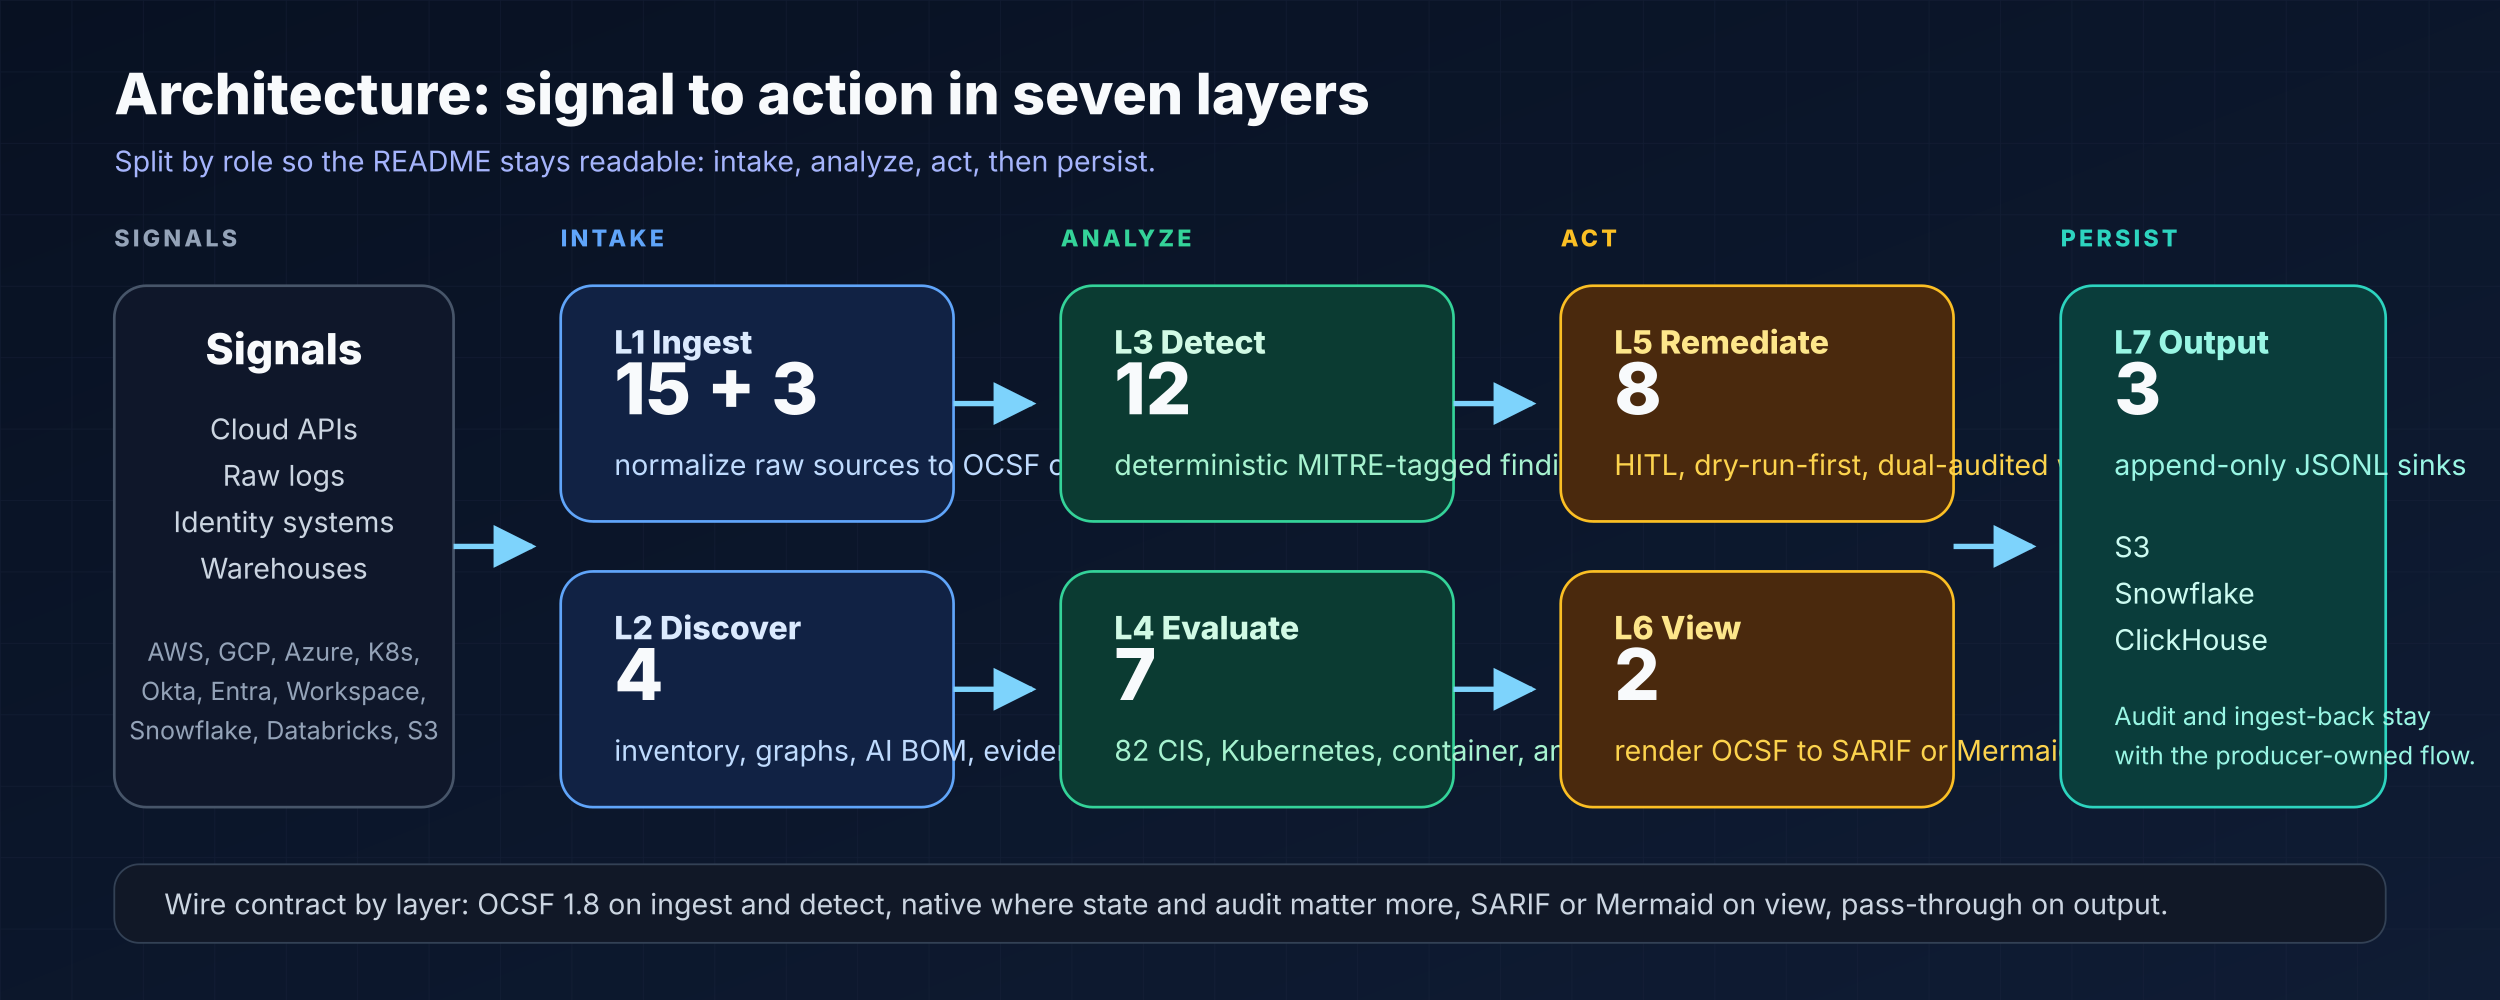
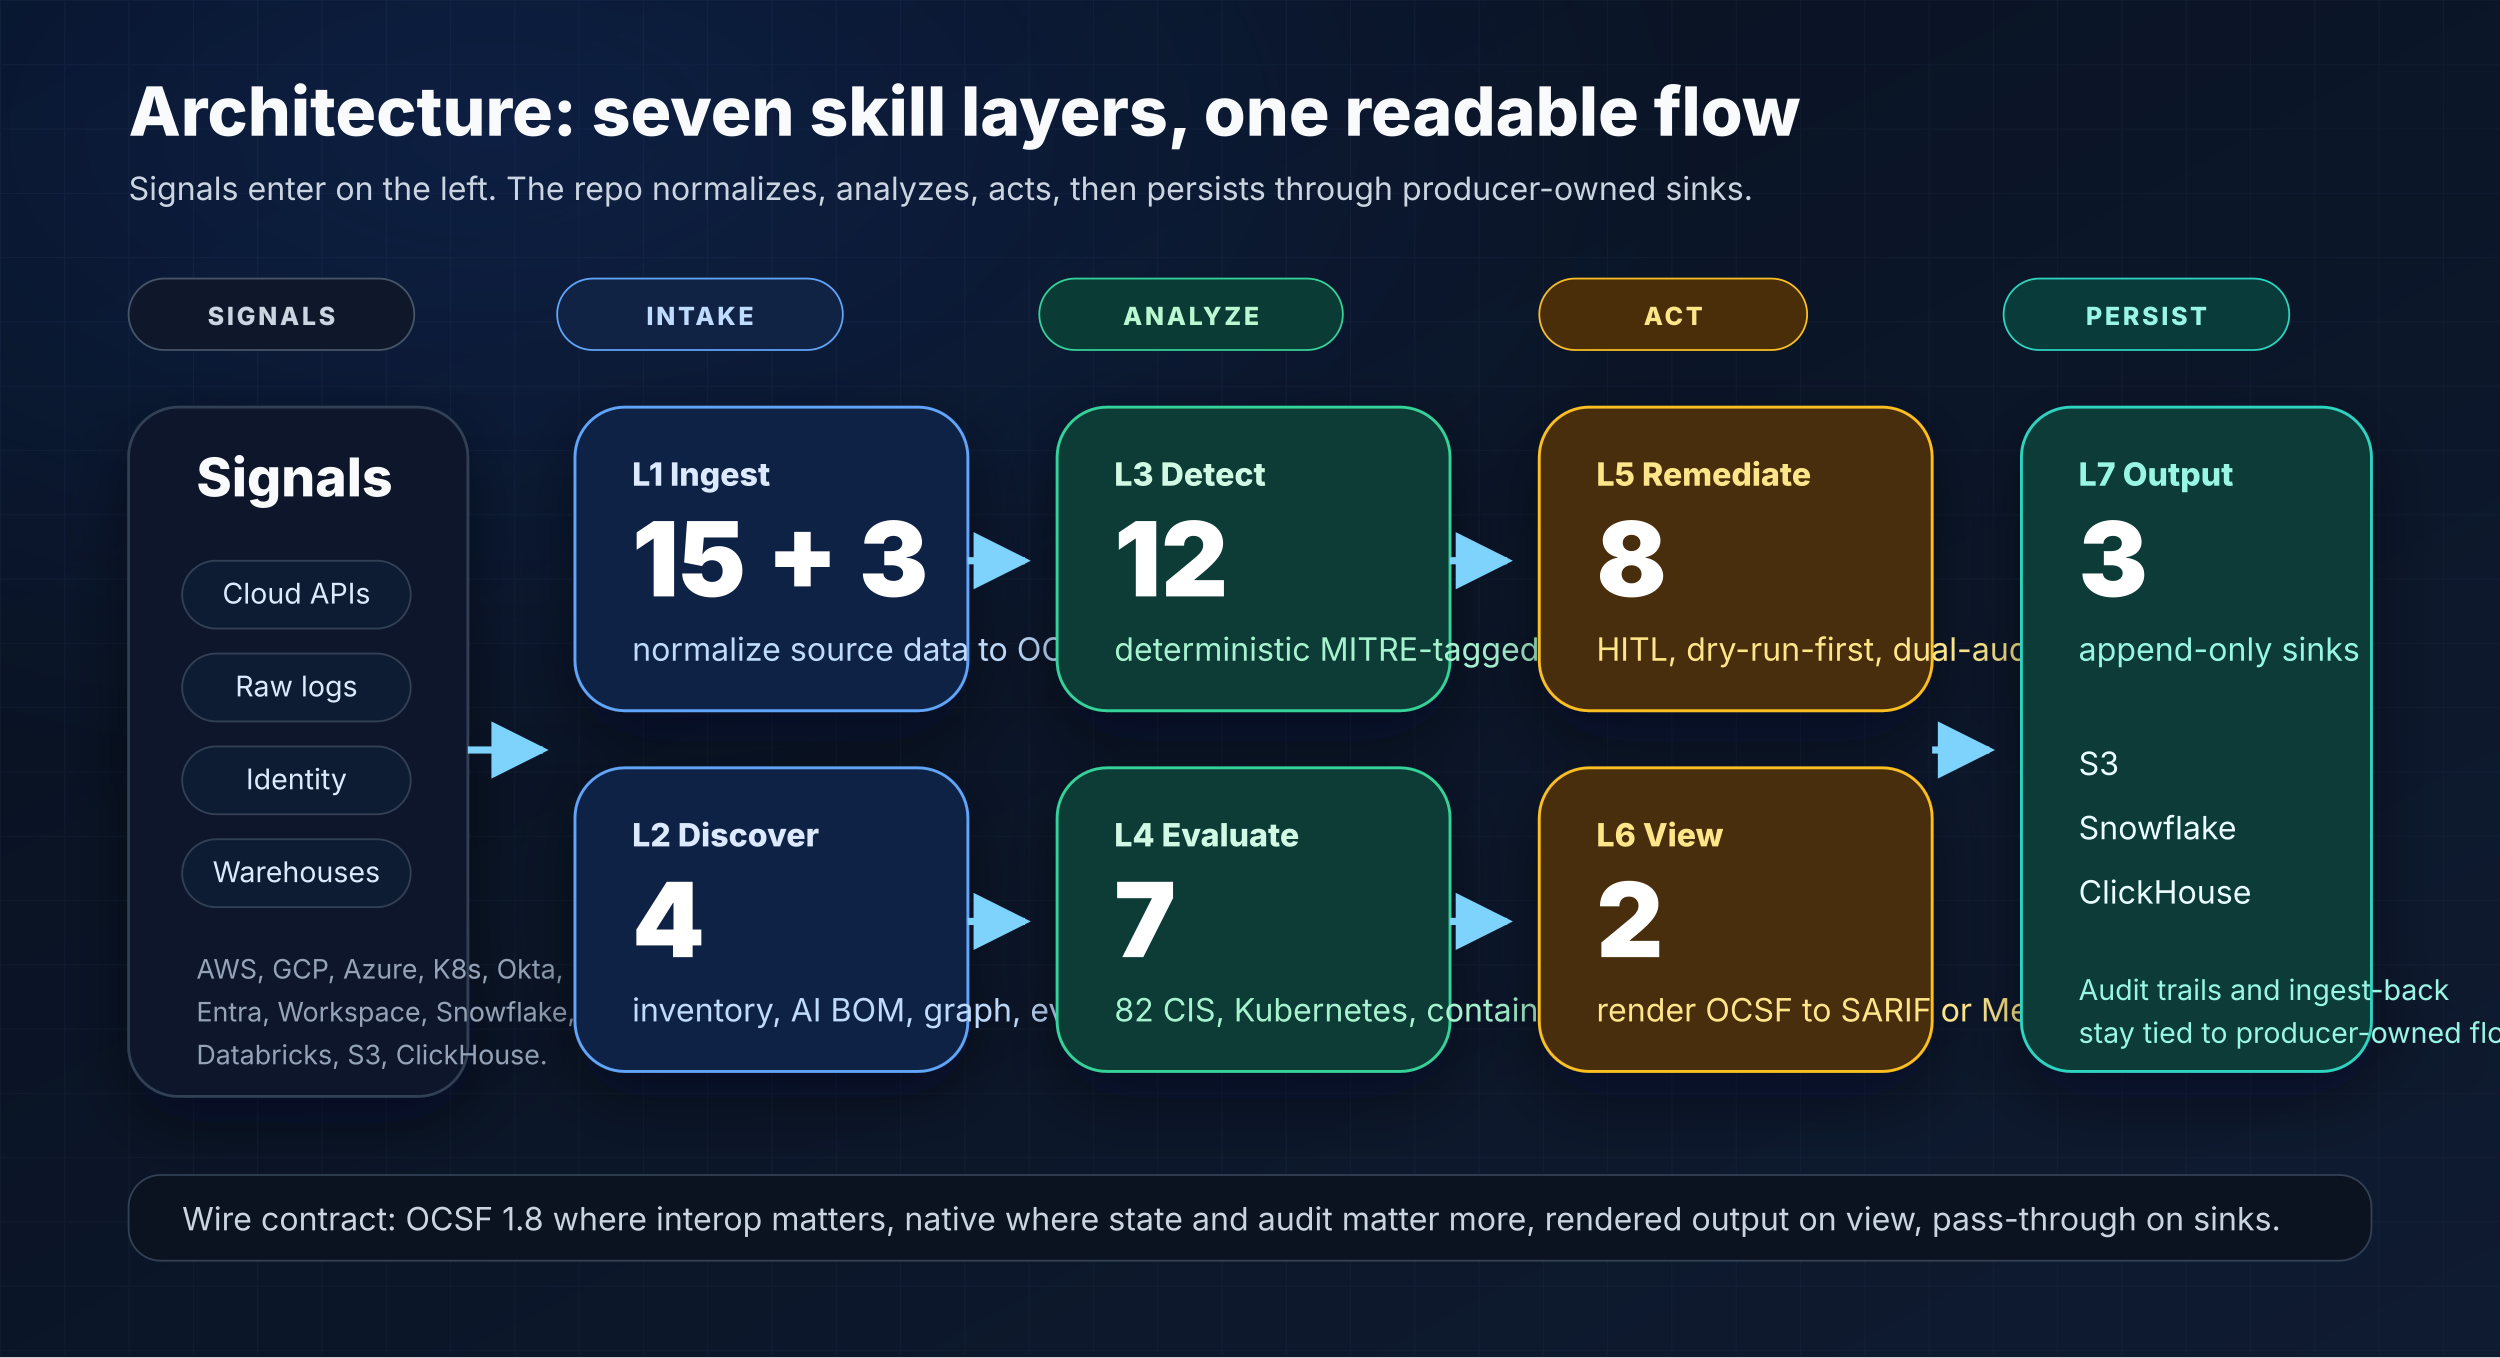
- <svg xmlns="http://www.w3.org/2000/svg" width="1400" height="560" viewBox="0 0 1400 560" role="img" aria-labelledby="layers-title layers-desc">
+ <svg xmlns="http://www.w3.org/2000/svg" width="1400" height="760" viewBox="0 0 1400 760" role="img" aria-labelledby="layers-title layers-desc">
  <defs>
    <linearGradient id="bg" x1="0" y1="0" x2="1" y2="1">
-       <stop offset="0%" stop-color="#081122" />
-       <stop offset="100%" stop-color="#0f1c34" />
+       <stop offset="0%" stop-color="#07101f" />
+       <stop offset="100%" stop-color="#0f1b31" />
    </linearGradient>
-     <pattern id="grid" x="0" y="0" width="40" height="40" patternUnits="userSpaceOnUse">
-       <path d="M40 0H0V40" fill="none" stroke="#1f2a44" stroke-opacity="0.35" stroke-width="1" />
+     <radialGradient id="glow" cx="20%" cy="10%" r="80%">
+       <stop offset="0%" stop-color="#2563eb" stop-opacity="0.16" />
+       <stop offset="60%" stop-color="#2563eb" stop-opacity="0" />
+       <stop offset="100%" stop-color="#2563eb" stop-opacity="0" />
+     </radialGradient>
+     <pattern id="grid" x="0" y="0" width="36" height="36" patternUnits="userSpaceOnUse">
+       <path d="M36 0H0V36" fill="none" stroke="#1d2942" stroke-opacity="0.35" stroke-width="1" />
    </pattern>
+     <filter id="shadow" x="-20%" y="-20%" width="140%" height="140%">
+       <feDropShadow dx="0" dy="14" stdDeviation="18" flood-color="#020617" flood-opacity="0.45" />
+     </filter>
    <marker id="arrow" viewBox="0 0 10 10" refX="9" refY="5" markerWidth="8" markerHeight="8" orient="auto">
      <path d="M0 0L10 5L0 10z" fill="#7dd3fc" />
    </marker>
  </defs>
-   <rect width="1400" height="560" fill="url(#bg)" />
-   <rect width="1400" height="560" fill="url(#grid)" />
+   <rect width="1400" height="760" fill="url(#bg)" />
+   <rect width="1400" height="760" fill="url(#grid)" />
+   <rect width="1400" height="760" fill="url(#glow)" />
  <g font-family="Inter, Arial, sans-serif">
-     <text x="64" y="64" font-size="32" font-weight="800" fill="#f8fafc">Architecture: signal to action in seven layers</text>
-     <text x="64" y="96" font-size="16" fill="#a5b4fc">Split by role so the README stays readable: intake, analyze, act, then persist.</text>
-     <text x="64" y="138" font-size="13" font-weight="800" letter-spacing="1.8" fill="#94a3b8">SIGNALS</text>
-     <text x="314" y="138" font-size="13" font-weight="800" letter-spacing="1.8" fill="#60a5fa">INTAKE</text>
-     <text x="594" y="138" font-size="13" font-weight="800" letter-spacing="1.8" fill="#34d399">ANALYZE</text>
-     <text x="874" y="138" font-size="13" font-weight="800" letter-spacing="1.8" fill="#fbbf24">ACT</text>
-     <text x="1154" y="138" font-size="13" font-weight="800" letter-spacing="1.8" fill="#2dd4bf">PERSIST</text>
-     <rect x="64" y="160" width="190" height="292" rx="18" fill="#0f172a" stroke="#475569" stroke-width="1.5" />
-     <text x="159" y="204" text-anchor="middle" font-size="24" font-weight="800" fill="#f8fafc">Signals</text>
-     <text x="159" y="246" text-anchor="middle" font-size="16" fill="#cbd5e1">Cloud APIs</text>
-     <text x="159" y="272" text-anchor="middle" font-size="16" fill="#cbd5e1">Raw logs</text>
-     <text x="159" y="298" text-anchor="middle" font-size="16" fill="#cbd5e1">Identity systems</text>
-     <text x="159" y="324" text-anchor="middle" font-size="16" fill="#cbd5e1">Warehouses</text>
-     <text x="159" y="370" text-anchor="middle" font-size="14" fill="#94a3b8">AWS, GCP, Azure, K8s,</text>
-     <text x="159" y="392" text-anchor="middle" font-size="14" fill="#94a3b8">Okta, Entra, Workspace,</text>
-     <text x="159" y="414" text-anchor="middle" font-size="14" fill="#94a3b8">Snowflake, Databricks, S3</text>
-     <rect x="314" y="160" width="220" height="132" rx="18" fill="#112244" stroke="#60a5fa" stroke-width="1.5" />
-     <text x="344" y="198" font-size="18" font-weight="800" fill="#dbeafe">L1 Ingest</text>
-     <text x="344" y="232" font-size="40" font-weight="800" fill="#f8fafc">15 + 3</text>
-     <text x="344" y="266" font-size="16" fill="#bfdbfe">normalize raw sources to OCSF or native JSONL</text>
-     <rect x="314" y="320" width="220" height="132" rx="18" fill="#112244" stroke="#60a5fa" stroke-width="1.5" />
-     <text x="344" y="358" font-size="18" font-weight="800" fill="#dbeafe">L2 Discover</text>
-     <text x="344" y="392" font-size="40" font-weight="800" fill="#f8fafc">4</text>
-     <text x="344" y="426" font-size="16" fill="#bfdbfe">inventory, graphs, AI BOM, evidence collection</text>
-     <rect x="594" y="160" width="220" height="132" rx="18" fill="#0b3b32" stroke="#34d399" stroke-width="1.5" />
-     <text x="624" y="198" font-size="18" font-weight="800" fill="#d1fae5">L3 Detect</text>
-     <text x="624" y="232" font-size="40" font-weight="800" fill="#f8fafc">12</text>
-     <text x="624" y="266" font-size="16" fill="#a7f3d0">deterministic MITRE-tagged findings in OCSF 2004</text>
-     <rect x="594" y="320" width="220" height="132" rx="18" fill="#0b3b32" stroke="#34d399" stroke-width="1.5" />
-     <text x="624" y="358" font-size="18" font-weight="800" fill="#d1fae5">L4 Evaluate</text>
-     <text x="624" y="392" font-size="40" font-weight="800" fill="#f8fafc">7</text>
-     <text x="624" y="426" font-size="16" fill="#a7f3d0">82 CIS, Kubernetes, container, and AI checks</text>
-     <rect x="874" y="160" width="220" height="132" rx="18" fill="#4a290d" stroke="#fbbf24" stroke-width="1.5" />
-     <text x="904" y="198" font-size="18" font-weight="800" fill="#fde68a">L5 Remediate</text>
-     <text x="904" y="232" font-size="40" font-weight="800" fill="#f8fafc">8</text>
-     <text x="904" y="266" font-size="16" fill="#fcd34d">HITL, dry-run-first, dual-audited write paths</text>
-     <rect x="874" y="320" width="220" height="132" rx="18" fill="#4a290d" stroke="#fbbf24" stroke-width="1.5" />
-     <text x="904" y="358" font-size="18" font-weight="800" fill="#fde68a">L6 View</text>
-     <text x="904" y="392" font-size="40" font-weight="800" fill="#f8fafc">2</text>
-     <text x="904" y="426" font-size="16" fill="#fcd34d">render OCSF to SARIF or Mermaid for review</text>
-     <rect x="1154" y="160" width="182" height="292" rx="18" fill="#0a3d3b" stroke="#2dd4bf" stroke-width="1.5" />
-     <text x="1184" y="198" font-size="18" font-weight="800" fill="#99f6e4">L7 Output</text>
-     <text x="1184" y="232" font-size="40" font-weight="800" fill="#f8fafc">3</text>
-     <text x="1184" y="266" font-size="16" fill="#99f6e4">append-only JSONL sinks</text>
-     <text x="1184" y="312" font-size="16" fill="#ccfbf1">S3</text>
-     <text x="1184" y="338" font-size="16" fill="#ccfbf1">Snowflake</text>
-     <text x="1184" y="364" font-size="16" fill="#ccfbf1">ClickHouse</text>
-     <text x="1184" y="406" font-size="14" fill="#99f6e4">Audit and ingest-back stay</text>
-     <text x="1184" y="428" font-size="14" fill="#99f6e4">with the producer-owned flow.</text>
-     <path d="M254 306H298" stroke="#7dd3fc" stroke-width="3" fill="none" marker-end="url(#arrow)" />
-     <path d="M534 226H578" stroke="#7dd3fc" stroke-width="3" fill="none" marker-end="url(#arrow)" />
-     <path d="M534 386H578" stroke="#7dd3fc" stroke-width="3" fill="none" marker-end="url(#arrow)" />
-     <path d="M814 226H858" stroke="#7dd3fc" stroke-width="3" fill="none" marker-end="url(#arrow)" />
-     <path d="M814 386H858" stroke="#7dd3fc" stroke-width="3" fill="none" marker-end="url(#arrow)" />
-     <path d="M1094 306H1138" stroke="#7dd3fc" stroke-width="3" fill="none" marker-end="url(#arrow)" />
-     <rect x="64" y="484" width="1272" height="44" rx="14" fill="#111827" stroke="#334155" stroke-width="1" />
-     <text x="92" y="512" font-size="16" fill="#cbd5e1">Wire contract by layer: OCSF 1.8 on ingest and detect, native where state and audit matter more, SARIF or Mermaid on view, pass-through on output.</text>
+     <text x="72" y="76" font-size="38" font-weight="800" fill="#f8fafc">Architecture: seven skill layers, one readable flow</text>
+     <text x="72" y="112" font-size="18" fill="#cbd5e1">Signals enter on the left. The repo normalizes, analyzes, acts, then persists through producer-owned sinks.</text>
+     <g transform="translate(72,156)">
+       <rect x="0" y="0" width="160" height="40" rx="20" fill="#0f172a" stroke="#475569" />
+       <text x="80" y="26" text-anchor="middle" font-size="14" font-weight="800" fill="#cbd5e1" letter-spacing="1.5">SIGNALS</text>
+       <rect x="240" y="0" width="160" height="40" rx="20" fill="#102345" stroke="#60a5fa" />
+       <text x="320" y="26" text-anchor="middle" font-size="14" font-weight="800" fill="#bfdbfe" letter-spacing="1.5">INTAKE</text>
+       <rect x="510" y="0" width="170" height="40" rx="20" fill="#0a3b35" stroke="#34d399" />
+       <text x="595" y="26" text-anchor="middle" font-size="14" font-weight="800" fill="#bbf7d0" letter-spacing="1.5">ANALYZE</text>
+       <rect x="790" y="0" width="150" height="40" rx="20" fill="#4a2d09" stroke="#fbbf24" />
+       <text x="865" y="26" text-anchor="middle" font-size="14" font-weight="800" fill="#fde68a" letter-spacing="1.5">ACT</text>
+       <rect x="1050" y="0" width="160" height="40" rx="20" fill="#083b39" stroke="#2dd4bf" />
+       <text x="1130" y="26" text-anchor="middle" font-size="14" font-weight="800" fill="#99f6e4" letter-spacing="1.5">PERSIST</text>
+     </g>
+     <g filter="url(#shadow)">
+       <rect x="72" y="228" width="190" height="386" rx="28" fill="#0f172a" stroke="#334155" stroke-width="1.5" />
+       <text x="110" y="278" font-size="30" font-weight="800" fill="#f8fafc">Signals</text>
+       <g font-size="16" fill="#dbeafe">
+         <rect x="102" y="314" width="128" height="38" rx="19" fill="#111c30" stroke="#334155" />
+         <text x="166" y="338" text-anchor="middle">Cloud APIs</text>
+         <rect x="102" y="366" width="128" height="38" rx="19" fill="#111c30" stroke="#334155" />
+         <text x="166" y="390" text-anchor="middle">Raw logs</text>
+         <rect x="102" y="418" width="128" height="38" rx="19" fill="#111c30" stroke="#334155" />
+         <text x="166" y="442" text-anchor="middle">Identity</text>
+         <rect x="102" y="470" width="128" height="38" rx="19" fill="#111c30" stroke="#334155" />
+         <text x="166" y="494" text-anchor="middle">Warehouses</text>
+       </g>
+       <text x="110" y="548" font-size="15" fill="#94a3b8">AWS, GCP, Azure, K8s, Okta,</text>
+       <text x="110" y="572" font-size="15" fill="#94a3b8">Entra, Workspace, Snowflake,</text>
+       <text x="110" y="596" font-size="15" fill="#94a3b8">Databricks, S3, ClickHouse.</text>
+     </g>
+     <g filter="url(#shadow)">
+       <rect x="322" y="228" width="220" height="170" rx="28" fill="#112244" stroke="#60a5fa" stroke-width="1.6" />
+       <text x="354" y="272" font-size="18" font-weight="800" fill="#dbeafe">L1 Ingest</text>
+       <text x="354" y="334" font-size="58" font-weight="900" fill="#ffffff">15 + 3</text>
+       <text x="354" y="370" font-size="18" fill="#bfdbfe">normalize source data to OCSF or native JSONL</text>
+       <rect x="322" y="430" width="220" height="170" rx="28" fill="#112244" stroke="#60a5fa" stroke-width="1.6" />
+       <text x="354" y="474" font-size="18" font-weight="800" fill="#dbeafe">L2 Discover</text>
+       <text x="354" y="536" font-size="58" font-weight="900" fill="#ffffff">4</text>
+       <text x="354" y="572" font-size="18" fill="#bfdbfe">inventory, AI BOM, graph, evidence collection</text>
+     </g>
+     <g filter="url(#shadow)">
+       <rect x="592" y="228" width="220" height="170" rx="28" fill="#0a3b35" stroke="#34d399" stroke-width="1.6" />
+       <text x="624" y="272" font-size="18" font-weight="800" fill="#d1fae5">L3 Detect</text>
+       <text x="624" y="334" font-size="58" font-weight="900" fill="#ffffff">12</text>
+       <text x="624" y="370" font-size="18" fill="#a7f3d0">deterministic MITRE-tagged findings in OCSF 2004</text>
+       <rect x="592" y="430" width="220" height="170" rx="28" fill="#0a3b35" stroke="#34d399" stroke-width="1.6" />
+       <text x="624" y="474" font-size="18" font-weight="800" fill="#d1fae5">L4 Evaluate</text>
+       <text x="624" y="536" font-size="58" font-weight="900" fill="#ffffff">7</text>
+       <text x="624" y="572" font-size="18" fill="#a7f3d0">82 CIS, Kubernetes, container, and AI checks</text>
+     </g>
+     <g filter="url(#shadow)">
+       <rect x="862" y="228" width="220" height="170" rx="28" fill="#4a2d09" stroke="#fbbf24" stroke-width="1.6" />
+       <text x="894" y="272" font-size="18" font-weight="800" fill="#fde68a">L5 Remediate</text>
+       <text x="894" y="334" font-size="58" font-weight="900" fill="#ffffff">8</text>
+       <text x="894" y="370" font-size="18" fill="#fde68a">HITL, dry-run-first, dual-audited write paths</text>
+       <rect x="862" y="430" width="220" height="170" rx="28" fill="#4a2d09" stroke="#fbbf24" stroke-width="1.6" />
+       <text x="894" y="474" font-size="18" font-weight="800" fill="#fde68a">L6 View</text>
+       <text x="894" y="536" font-size="58" font-weight="900" fill="#ffffff">2</text>
+       <text x="894" y="572" font-size="18" fill="#fde68a">render OCSF to SARIF or Mermaid for review</text>
+     </g>
+     <g filter="url(#shadow)">
+       <rect x="1132" y="228" width="196" height="372" rx="28" fill="#083b39" stroke="#2dd4bf" stroke-width="1.6" />
+       <text x="1164" y="272" font-size="18" font-weight="800" fill="#99f6e4">L7 Output</text>
+       <text x="1164" y="334" font-size="58" font-weight="900" fill="#ffffff">3</text>
+       <text x="1164" y="370" font-size="18" fill="#99f6e4">append-only sinks</text>
+       <g font-size="18" fill="#ecfeff">
+         <text x="1164" y="434">S3</text>
+         <text x="1164" y="470">Snowflake</text>
+         <text x="1164" y="506">ClickHouse</text>
+       </g>
+       <text x="1164" y="560" font-size="16" fill="#99f6e4">Audit trails and ingest-back</text>
+       <text x="1164" y="584" font-size="16" fill="#99f6e4">stay tied to producer-owned flows.</text>
+     </g>
+     <path d="M262 420H304" stroke="#7dd3fc" stroke-width="4" fill="none" marker-end="url(#arrow)" />
+     <path d="M542 314H574" stroke="#7dd3fc" stroke-width="4" fill="none" marker-end="url(#arrow)" />
+     <path d="M542 516H574" stroke="#7dd3fc" stroke-width="4" fill="none" marker-end="url(#arrow)" />
+     <path d="M812 314H844" stroke="#7dd3fc" stroke-width="4" fill="none" marker-end="url(#arrow)" />
+     <path d="M812 516H844" stroke="#7dd3fc" stroke-width="4" fill="none" marker-end="url(#arrow)" />
+     <path d="M1082 420H1114" stroke="#7dd3fc" stroke-width="4" fill="none" marker-end="url(#arrow)" />
+     <rect x="72" y="658" width="1256" height="48" rx="18" fill="#0b1220" stroke="#334155" />
+     <text x="102" y="689" font-size="18" fill="#cbd5e1">Wire contract: OCSF 1.8 where interop matters, native where state and audit matter more, rendered output on view, pass-through on sinks.</text>
  </g>
</svg>
